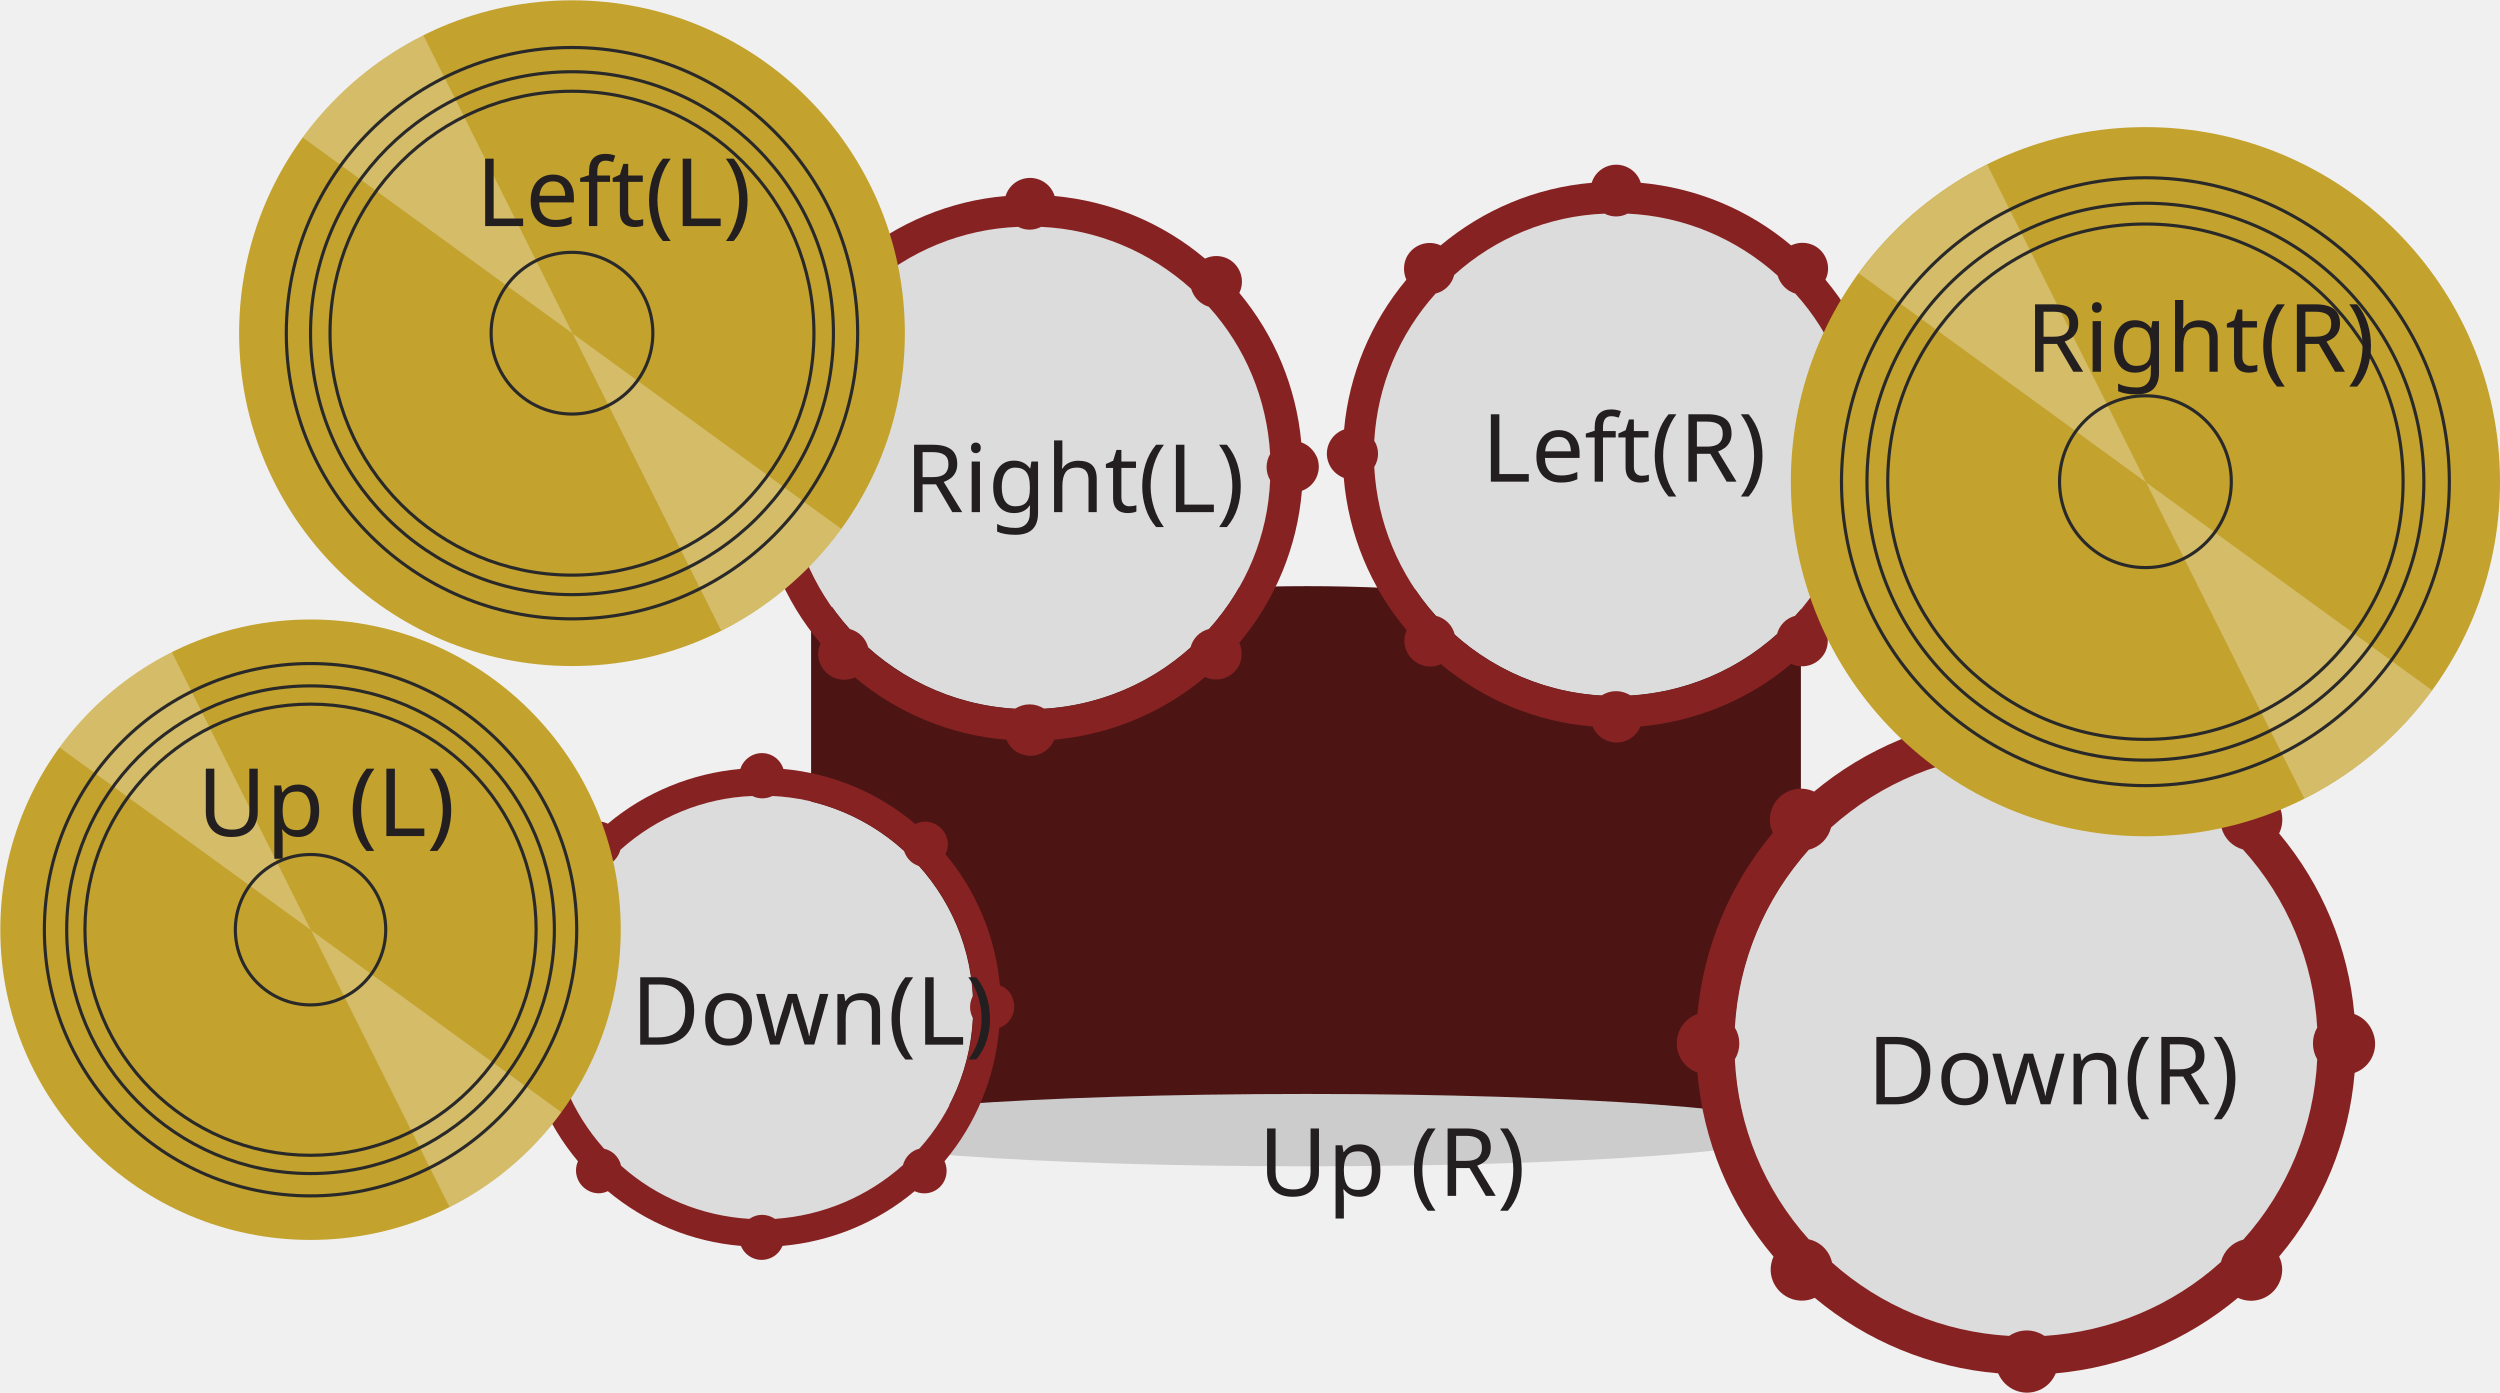
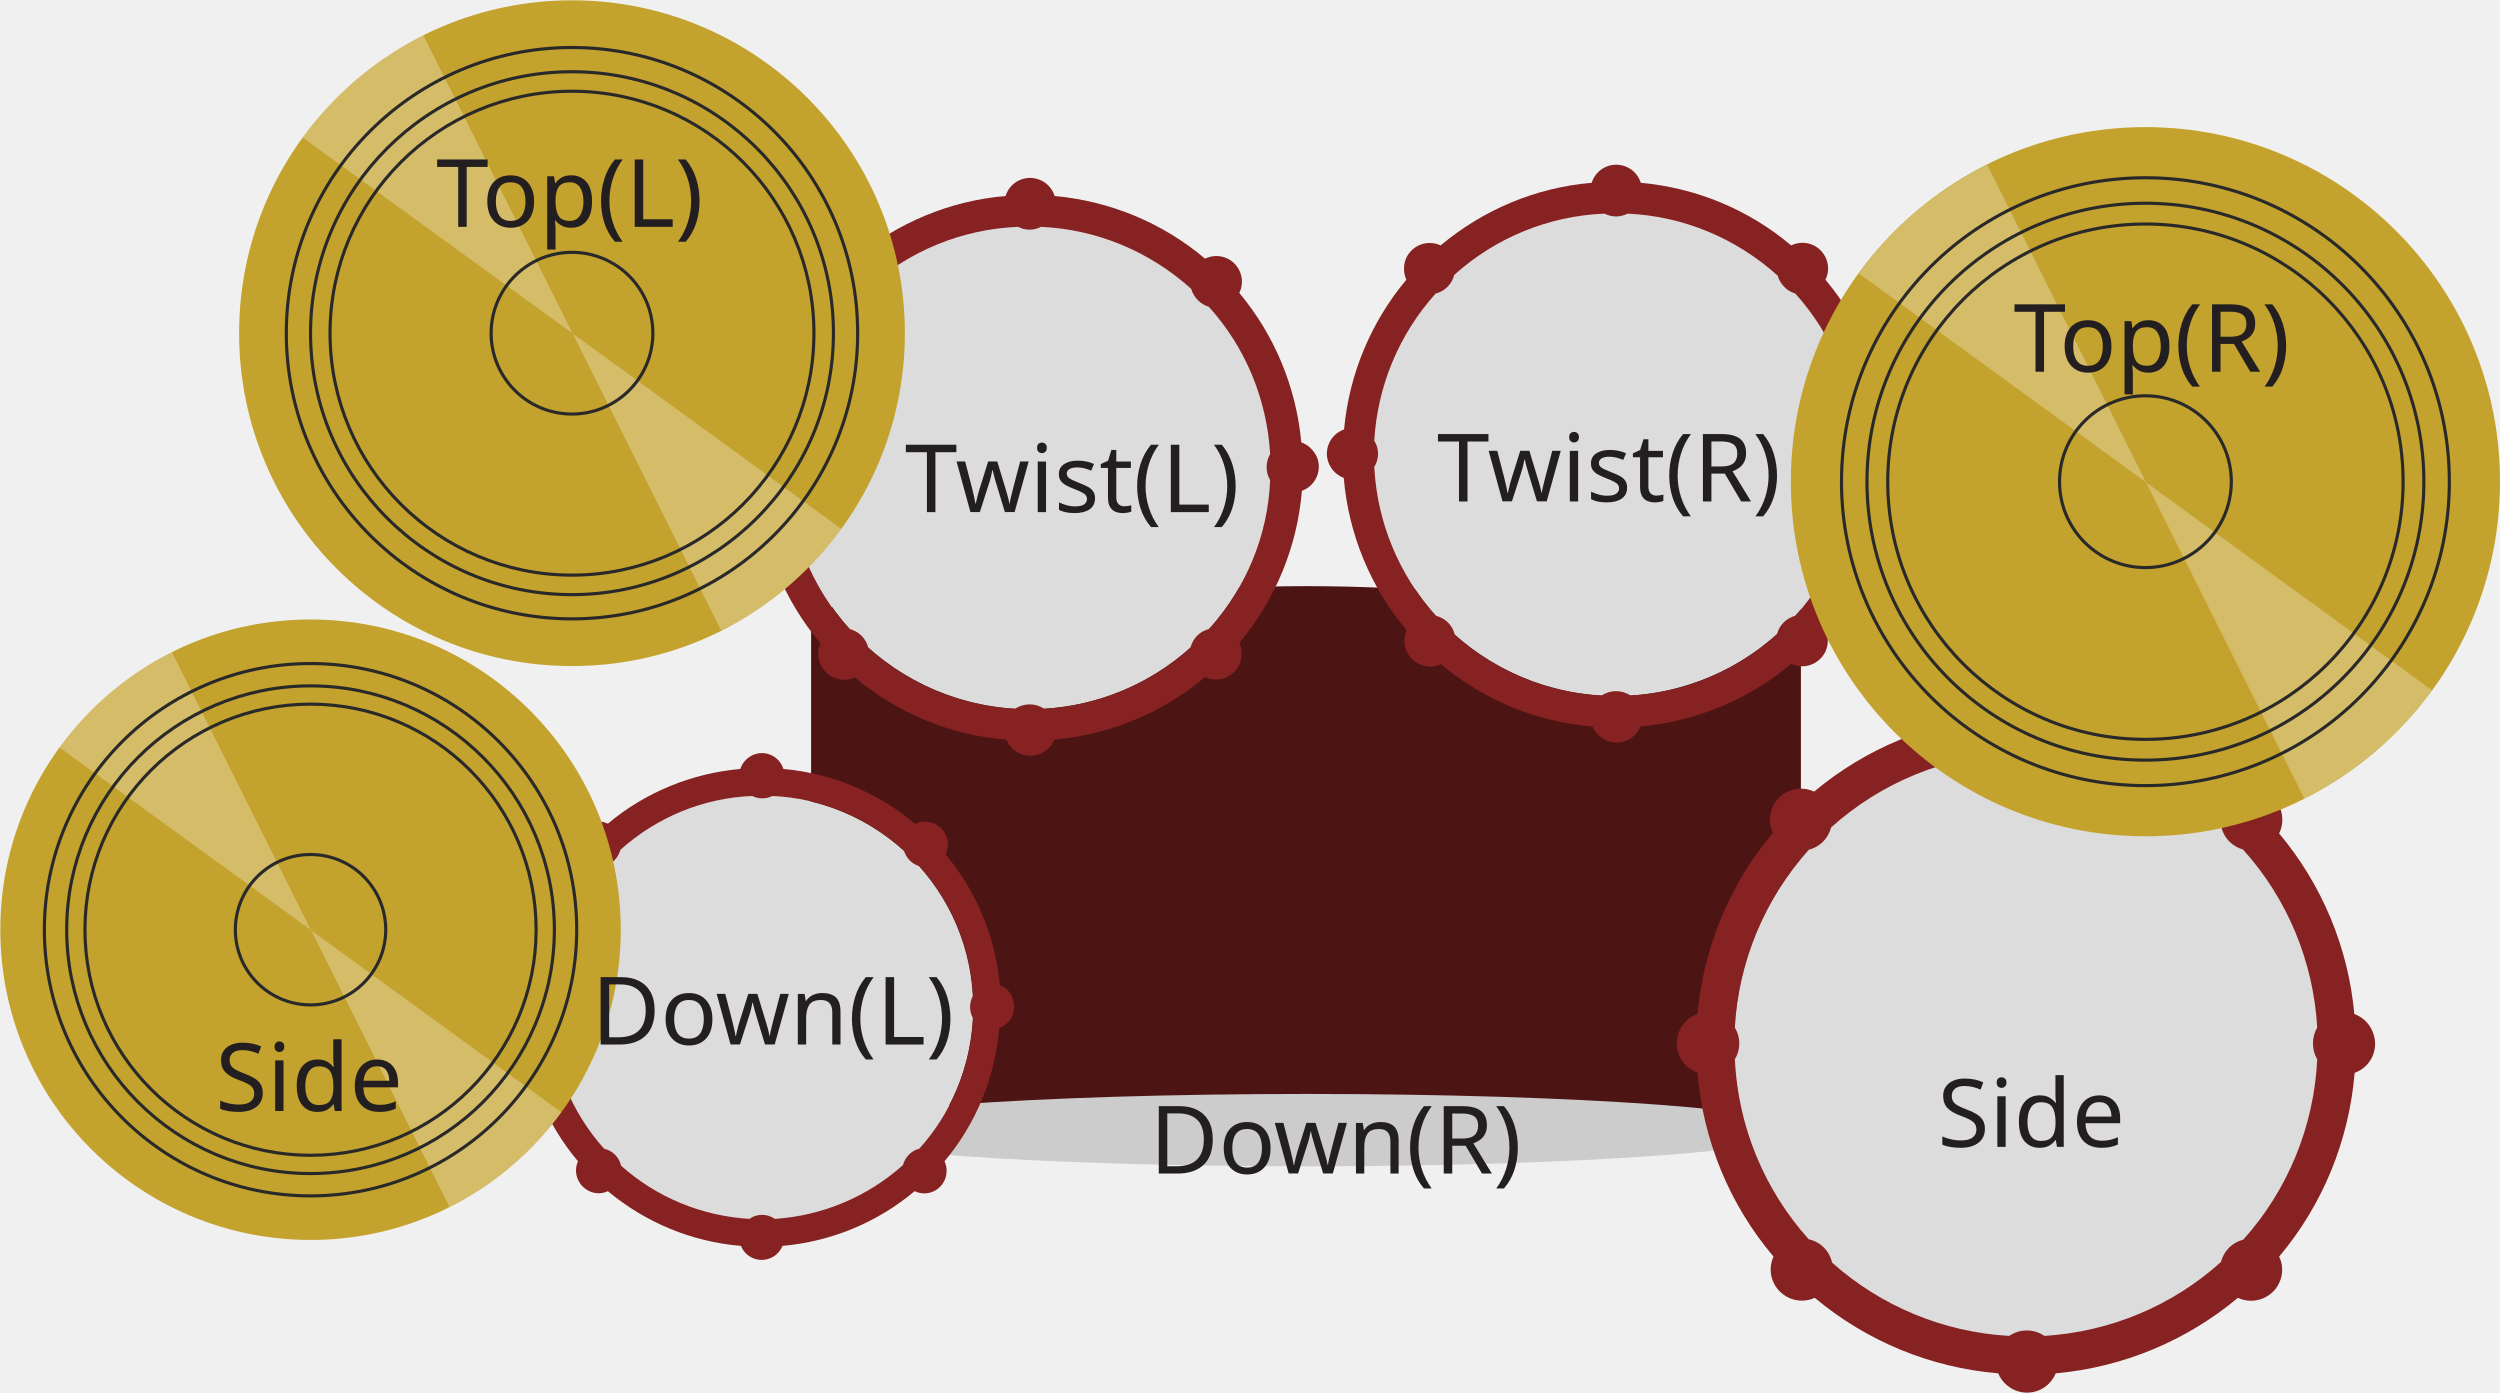
<svg xmlns="http://www.w3.org/2000/svg" version="1.1" id="Layer_1" x="0px" y="0px" viewBox="0 0 794.6 442.6" style="enable-background:new 0 0 794.6 442.6;" xml:space="preserve">
  <style type="text/css">
	.st0{fill:#4D1414;}
	.st1{fill:#CCCCCC;}
	.st2{fill:#DCDCDC;}
	.st3{fill:#872222;}
	.st4{fill:#C3A22E;}
	.st5{opacity:0.28;fill:#FFFFFF;enable-background:new    ;}
	.st6{fill:none;stroke:#292929;stroke-miterlimit:10;}
	.st7{fill:#231F20;}
- 	.st8{font-family:'MyriadPro-Regular';}
+ 	.st8{font-family:'ArialMT';}
	.st9{font-size:30px;}
</style>
  <g id="kick">
-     <path class="st0" d="M572.4,357.4H257.8V193.3l132.3-6.4c16.9-0.8,33.9-0.8,50.9,0l131.4,6.4V357.4z" />
+     <path class="st0" d="M572.4,357.4H257.8V193.3l132.3-6.4c16.9-0.8,33.9-0.8,50.9,0l131.4,6.4L572.4,357.4L572.4,357.4z" />
    <ellipse id="highlight" class="st1" cx="415.3" cy="359.2" rx="157.1" ry="11.5" />
  </g>
  <g id="drum4">
    <circle id="highlight-2" class="st2" cx="643.9" cy="332" r="92.8" />
    <path class="st3" d="M748.3,322.3c-1.9-21.1-10.3-41.2-23.9-57.4c2.4-4.9,0.4-10.8-4.5-13.2c-2.7-1.4-6-1.4-8.7,0   c-16.3-13.7-36.5-22.1-57.7-24.1c-1.6-5.2-7.2-8.1-12.4-6.5c-3.1,1-5.5,3.4-6.5,6.5c-21.4,1.9-41.6,10.3-58,24   c-4.9-2.3-10.8-0.2-13.1,4.7c-1.3,2.7-1.3,5.8,0,8.4c-13.7,16.3-22,36.4-24,57.6c-5.1,1.8-7.8,7.4-6,12.6c1,2.8,3.2,5,6,6   c1.8,21.5,10.2,42,24.2,58.5c-2.3,5-0.1,10.8,4.9,13.1c2.6,1.2,5.6,1.2,8.2,0c16.5,13.8,36.8,22.2,58.3,24c2.1,5,7.8,7.5,12.9,5.4   c2.5-1,4.4-3,5.4-5.4c21.3-1.9,41.5-10.3,57.9-24c4.9,2.3,10.8,0.2,13.1-4.7c1.3-2.7,1.3-5.8,0-8.4c13.9-16.5,22.2-36.9,24-58.4   c5.1-1.8,7.8-7.5,5.9-12.6C753.3,325.5,751.1,323.3,748.3,322.3L748.3,322.3z M713,394c-3.5,0.9-6.2,3.6-7.1,7.1   c-15.5,14-35.3,22.2-56.1,23.5c-3.4-2.3-7.8-2.3-11.2,0c-20.9-1.2-40.7-9.4-56.3-23.3c-0.8-3.7-3.7-6.6-7.4-7.4   c-14.2-15.8-22.5-36-23.5-57.2c1.9-3.1,1.9-7,0-10.1c1.2-21,9.5-40.9,23.5-56.5c3.5-0.9,6.2-3.6,7.1-7.1   c15.9-14.3,36.3-22.7,57.7-23.6c2.8,1.4,6,1.4,8.8,0c21.4,1,41.7,9.4,57.6,23.8c0.9,3.3,3.5,5.9,6.8,6.8   c14.1,15.6,22.4,35.6,23.6,56.6c-1.8,3.1-1.8,7,0,10.1C735.5,357.9,727.2,378.2,713,394z" />
  </g>
  <g id="drum3">
    <circle id="highlight-3" class="st2" cx="513.5" cy="144.4" r="76.8" />
    <path class="st3" d="M599.9,136.4c-1.6-17.5-8.5-34.1-19.7-47.5c2-4,0.3-8.9-3.7-10.9c-2.3-1.1-4.9-1.1-7.2,0   c-13.5-11.4-30.2-18.3-47.8-19.9c-1.3-4.3-5.9-6.7-10.2-5.4c-2.6,0.8-4.6,2.8-5.4,5.4c-17.7,1.5-34.4,8.5-48,19.9   c-4.1-1.9-8.9-0.2-10.9,3.9c-1,2.2-1,4.8,0,7c-11.3,13.5-18.2,30.1-19.8,47.6c-4.3,1.5-6.5,6.2-5,10.4c0.8,2.3,2.6,4.1,4.9,5   c1.5,17.8,8.5,34.8,20,48.4c-1.9,4.1,0,8.9,4.1,10.8c2.2,1,4.6,1,6.8,0c13.6,11.4,30.5,18.4,48.2,19.8c1.7,4.2,6.5,6.2,10.7,4.5   c2-0.8,3.7-2.5,4.5-4.5c17.6-1.6,34.4-8.5,47.9-19.9c4.1,1.9,8.9,0.2,10.9-3.9c1-2.2,1-4.8,0-7c11.5-13.7,18.4-30.5,19.9-48.3   c4.2-1.5,6.4-6.2,4.9-10.4C604,139,602.2,137.2,599.9,136.4L599.9,136.4z M570.7,195.7c-2.9,0.7-5.2,3-5.9,5.9   c-12.8,11.6-29.2,18.4-46.5,19.5c-2.8-1.9-6.5-1.9-9.3,0c-17.3-1-33.7-7.8-46.6-19.3c-0.7-3.1-3.1-5.4-6.1-6.1   c-11.7-13.1-18.6-29.8-19.5-47.3c1.6-2.6,1.6-5.8,0-8.3c1-17.4,7.9-33.9,19.5-46.8c2.9-0.7,5.2-3,5.9-5.9   c13.2-11.9,30.1-18.8,47.8-19.5c2.3,1.2,5,1.2,7.3,0c17.7,0.8,34.5,7.8,47.7,19.7c0.8,2.7,2.9,4.9,5.6,5.7   c11.7,12.9,18.5,29.5,19.5,46.8c-1.5,2.6-1.5,5.8,0,8.3C589.3,165.9,582.4,182.6,570.7,195.7z" />
  </g>
  <g id="drum2">
    <circle id="highlight-4" class="st2" cx="242" cy="320.2" r="67.3" />
    <path class="st3" d="M317.8,313.2c-1.4-15.3-7.4-29.9-17.3-41.7c1.8-3.5,0.3-7.8-3.3-9.6c-2-1-4.3-1-6.3,0   c-11.8-10-26.5-16.1-41.9-17.5c-1.2-3.8-5.2-5.9-9-4.7c-2.2,0.7-4,2.5-4.7,4.7c-15.5,1.4-30.2,7.4-42.1,17.4   c-3.6-1.7-7.8-0.2-9.5,3.4c-0.9,1.9-0.9,4.2,0,6.1c-9.9,11.8-16,26.4-17.4,41.8c-3.7,1.3-5.7,5.4-4.4,9.1c0.7,2,2.3,3.6,4.3,4.4   c1.3,15.6,7.4,30.5,17.5,42.5c-1.6,3.6,0,7.8,3.6,9.5c1.9,0.9,4,0.9,5.9,0c12,10,26.7,16.1,42.3,17.4c1.5,3.7,5.7,5.4,9.3,3.9   c1.8-0.7,3.2-2.2,3.9-3.9c15.5-1.4,30.1-7.4,42-17.4c3.6,1.7,7.8,0.2,9.5-3.4c0.9-1.9,0.9-4.2,0-6.1c10.1-12,16.1-26.8,17.4-42.4   c3.7-1.3,5.7-5.4,4.3-9.2C321.4,315.5,319.8,313.9,317.8,313.2L317.8,313.2z M292.2,365.1c-2.5,0.6-4.5,2.6-5.2,5.2   c-11.3,10.1-25.6,16.1-40.7,17.1c-2.5-1.7-5.7-1.7-8.1,0c-15.1-0.9-29.5-6.8-40.8-16.9c-0.6-2.7-2.7-4.8-5.4-5.4   c-10.3-11.5-16.3-26.1-17.1-41.5c1.4-2.2,1.4-5.1,0-7.3c0.9-15.2,6.9-29.7,17.1-41c2.5-0.6,4.5-2.6,5.2-5.2   c11.6-10.4,26.4-16.5,41.9-17.1c2,1,4.4,1,6.4,0c15.5,0.7,30.3,6.9,41.8,17.3c0.7,2.4,2.5,4.3,4.9,5c10.2,11.3,16.3,25.8,17.1,41.1   c-1.3,2.3-1.3,5.1,0,7.3C308.5,339,302.5,353.7,292.2,365.1L292.2,365.1z" />
  </g>
  <g id="drum1">
    <circle id="highlight-5" class="st2" cx="327.2" cy="148.6" r="76.8" />
    <path class="st3" d="M413.6,140.6c-1.6-17.5-8.5-34.1-19.7-47.5c2-4,0.3-8.9-3.7-10.9c-2.3-1.1-4.9-1.1-7.2,0   c-13.5-11.4-30.2-18.3-47.8-19.9c-1.3-4.3-5.9-6.7-10.2-5.4c-2.6,0.8-4.6,2.8-5.4,5.4c-17.7,1.5-34.4,8.5-48,19.9   c-4.1-1.9-8.9-0.2-10.9,3.9c-1,2.2-1,4.8,0,7c-11.3,13.5-18.2,30.1-19.8,47.6c-4.3,1.5-6.5,6.2-5,10.4c0.8,2.3,2.6,4.1,4.9,5   c1.5,17.8,8.5,34.8,20,48.4c-1.9,4.1,0,8.9,4.1,10.8c2.2,1,4.6,1,6.8,0c13.6,11.4,30.5,18.4,48.2,19.8c1.7,4.2,6.5,6.2,10.7,4.5   c2-0.8,3.7-2.5,4.5-4.5c17.6-1.6,34.4-8.5,47.9-19.9c4.1,1.9,8.9,0.2,10.9-3.9c1-2.2,1-4.8,0-7c11.5-13.7,18.4-30.5,19.9-48.3   c4.2-1.5,6.4-6.2,4.9-10.4C417.7,143.2,415.9,141.4,413.6,140.6L413.6,140.6z M384.3,199.9c-2.9,0.7-5.2,3-5.9,5.9   c-12.8,11.6-29.2,18.4-46.5,19.5c-2.8-1.9-6.5-1.9-9.3,0c-17.3-1-33.7-7.8-46.6-19.3c-0.7-3.1-3.1-5.4-6.1-6.1   c-11.7-13.1-18.6-29.8-19.5-47.3c1.6-2.6,1.6-5.8,0-8.3c1-17.4,7.9-33.9,19.5-46.8c2.9-0.7,5.2-3,5.9-5.9   c13.2-11.9,30.1-18.8,47.8-19.5c2.3,1.2,5,1.2,7.3,0c17.7,0.8,34.5,7.8,47.7,19.7c0.8,2.7,2.9,4.9,5.6,5.7   c11.7,12.9,18.5,29.5,19.5,46.8c-1.5,2.6-1.5,5.8,0,8.3C403,170.1,396.1,186.8,384.3,199.9L384.3,199.9z" />
  </g>
  <g id="crash3">
    <circle id="highlight-6" class="st4" cx="681.9" cy="153.1" r="112.7" />
    <path class="st5" d="M773,219.4c-9.4,13-21.6,23.8-35.5,31.7c-1.7,0.9-3.4,1.9-5.1,2.7l-50.3-100.5L773,219.4z M626.4,55.1   c-14,7.9-26.1,18.8-35.6,31.8l91.3,66.4l-50.5-101C629.9,53.2,628.1,54.1,626.4,55.1z" />
    <circle class="st6" cx="681.9" cy="153.1" r="96.6" />
    <circle class="st6" cx="681.9" cy="153.1" r="88.5" />
    <circle class="st6" cx="681.9" cy="153.1" r="81.9" />
    <circle class="st6" cx="681.9" cy="153.1" r="27.3" />
  </g>
  <g id="crash2">
    <circle id="highlight-7" class="st4" cx="98.7" cy="295.5" r="98.6" />
    <path class="st5" d="M178.4,353.5c-8.3,11.4-18.9,20.9-31.1,27.8c-1.5,0.8-2.9,1.6-4.4,2.4l-44-88L178.4,353.5z M50,209.7   c-12.3,6.9-22.9,16.4-31.2,27.8l80,58.1l-44.2-88.4C53,208,51.5,208.8,50,209.7z" />
    <circle class="st6" cx="98.7" cy="295.5" r="84.6" />
    <circle class="st6" cx="98.7" cy="295.5" r="77.5" />
    <circle class="st6" cx="98.7" cy="295.5" r="71.7" />
    <circle class="st6" cx="98.7" cy="295.5" r="23.9" />
  </g>
  <g id="crash1">
    <circle id="highlight-8" class="st4" cx="181.8" cy="105.9" r="105.8" />
    <path class="st5" d="M267.4,168.1c-8.9,12.2-20.3,22.4-33.4,29.8c-1.6,0.9-3.2,1.7-4.8,2.5L182,106L267.4,168.1z M129.6,13.8   c-13.2,7.4-24.6,17.6-33.4,29.9L182,106l-47.5-94.9C132.8,12,131.2,12.9,129.6,13.8z" />
    <circle class="st6" cx="181.8" cy="105.9" r="90.8" />
    <circle class="st6" cx="181.8" cy="105.9" r="83.1" />
    <circle class="st6" cx="181.8" cy="105.9" r="76.9" />
    <circle class="st6" cx="181.8" cy="105.9" r="25.7" />
  </g>
-   <text transform="matrix(1 0 0 1 62.7169 265.7366)" class="st7 st8 st9">Up (L)</text>
-   <text transform="matrix(1 0 0 1 200.578 332.0304)" class="st7 st8 st9">Down(L)</text>
-   <text transform="matrix(1 0 0 1 151.2967 71.8587)" class="st7 st8 st9">Left(L)</text>
-   <text transform="matrix(1 0 0 1 287.6242 162.7805)" class="st7 st8 st9">Right(L)</text>
-   <text transform="matrix(1 0 0 1 400.0203 380.0922)" class="st7 st8 st9">Up (R)</text>
-   <text transform="matrix(1 0 0 1 593.4793 351.0056)" class="st7 st8 st9">Down(R)</text>
-   <text transform="matrix(1 0 0 1 470.9444 153.0832)" class="st7 st8 st9">Left(R)</text>
-   <text transform="matrix(1 0 0 1 643.9111 118.1524)" class="st7 st8 st9">Right(R)</text>
+   <text transform="matrix(1 0 0 1 68.4513 353.1194)" class="st7 st8 st9">Side</text>
+   <text transform="matrix(1 0 0 1 188.0028 332.0001)" class="st7 st8 st9">Down(L)</text>
+   <text transform="matrix(1 0 0 1 138.65 72.1001)" class="st7 st8 st9">Top(L)</text>
+   <text transform="matrix(1 0 0 1 287.6242 162.7805)" class="st7 st8 st9">Twist(L)</text>
+   <text transform="matrix(1 0 0 1 365.4021 373.0004)" class="st7 st8 st9">Down(R)</text>
+   <text transform="matrix(1 0 0 1 615.8209 364.5214)" class="st7 st8 st9">Side</text>
+   <text transform="matrix(1 0 0 1 456.7462 159.3832)" class="st7 st8 st9">Twist(R)</text>
+   <text transform="matrix(1 0 0 1 639.9902 118.1524)" class="st7 st8 st9">Top(R)</text>
</svg>
